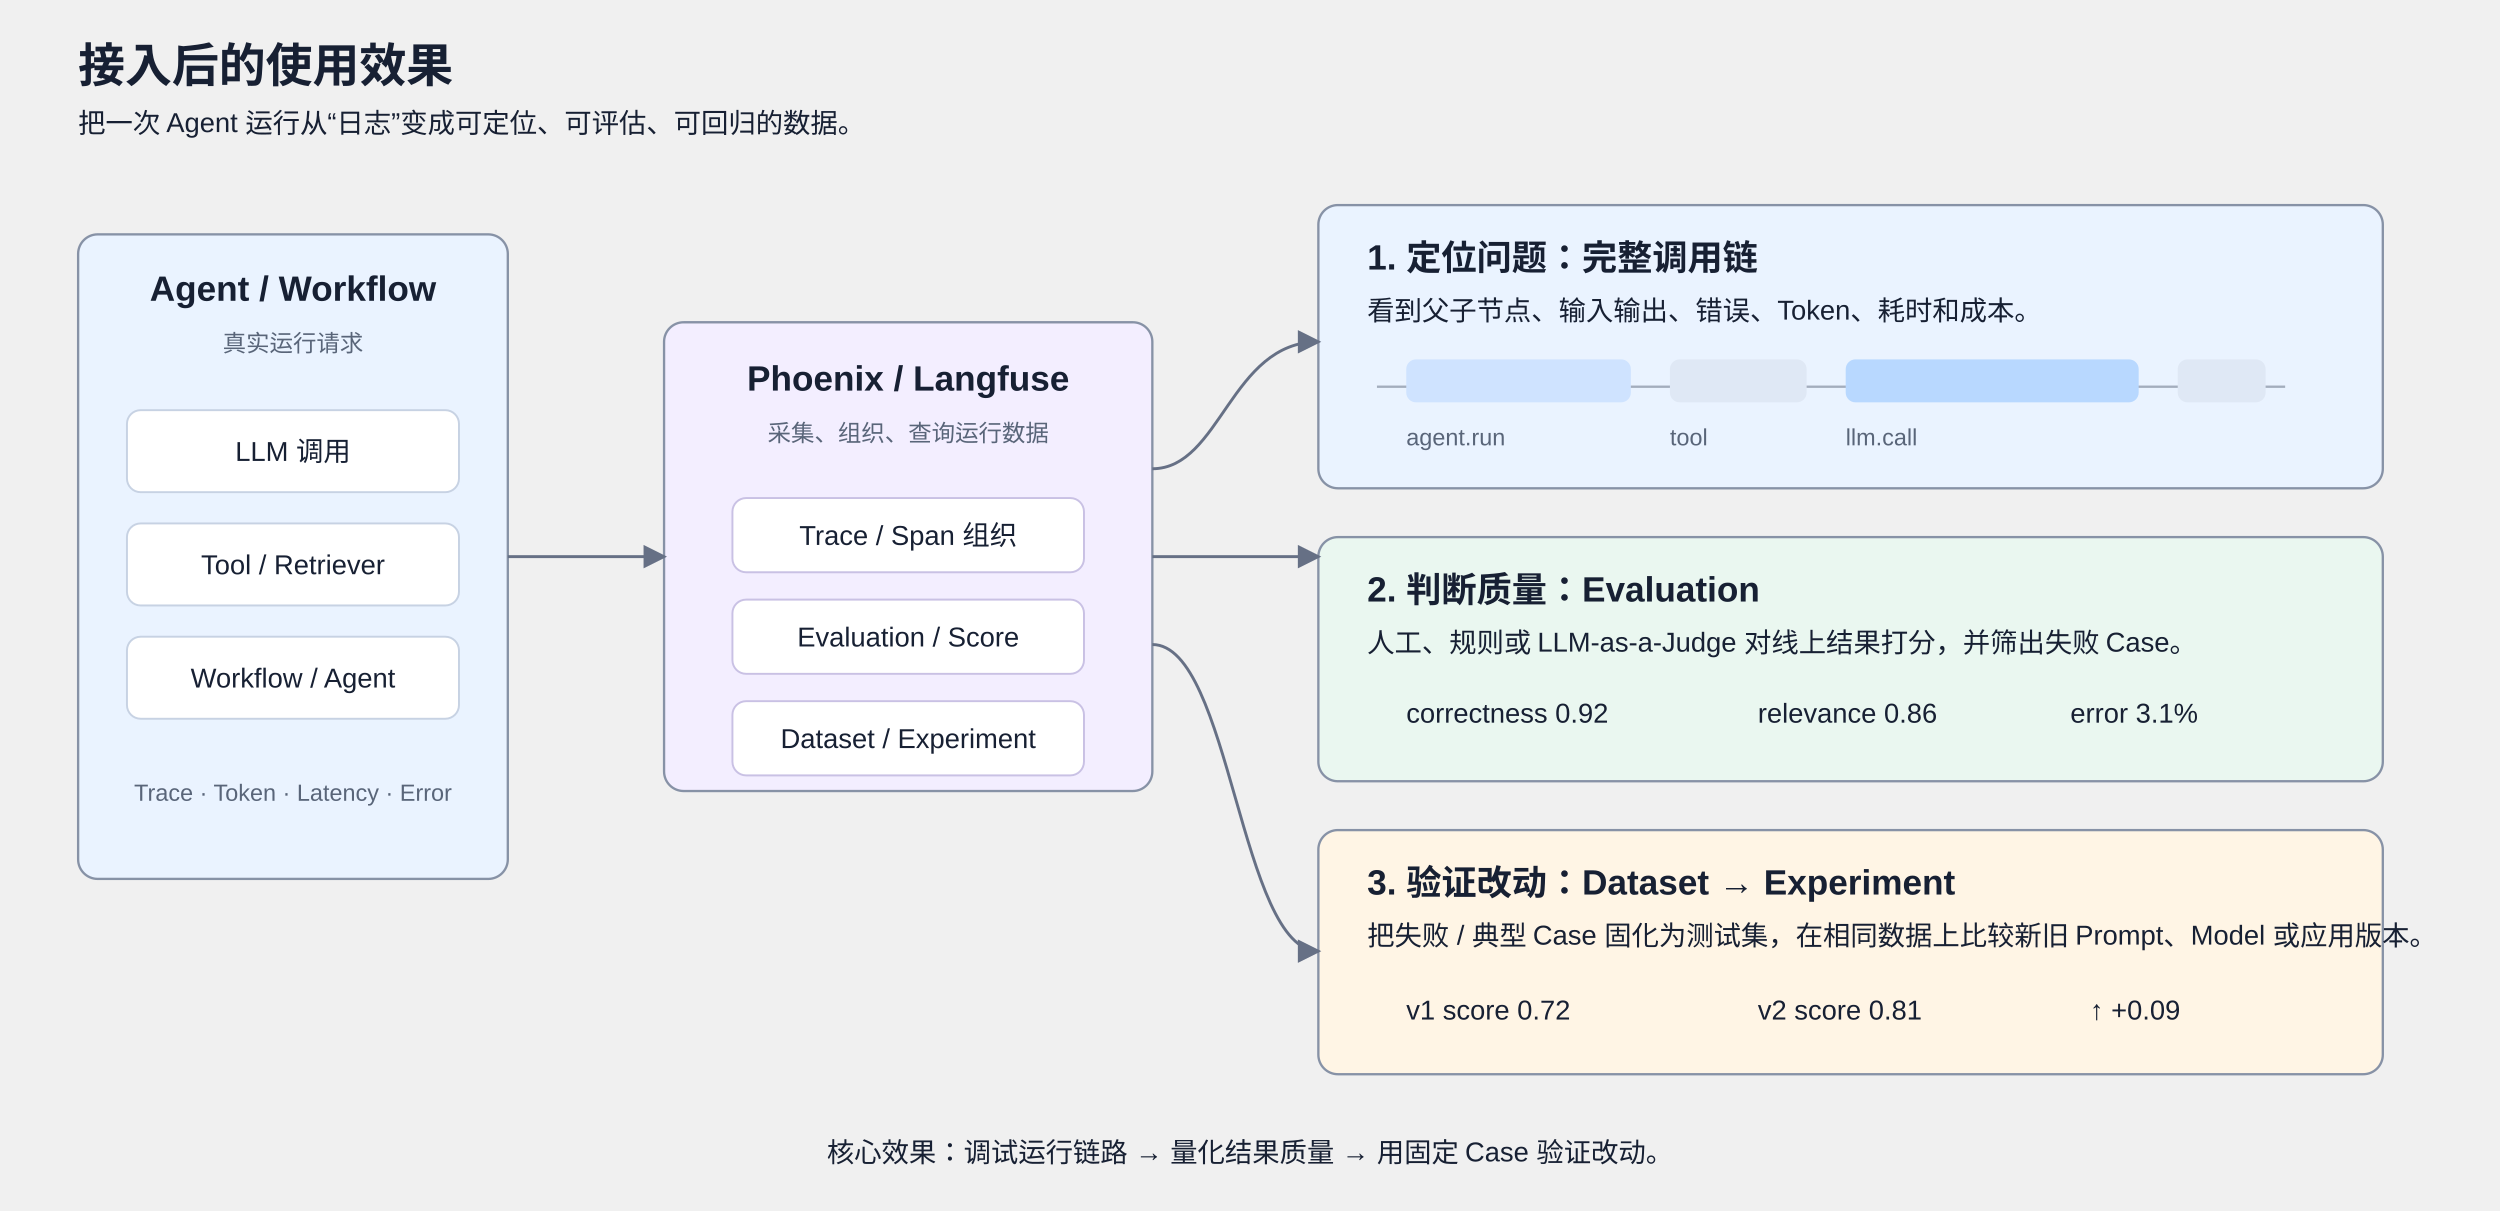
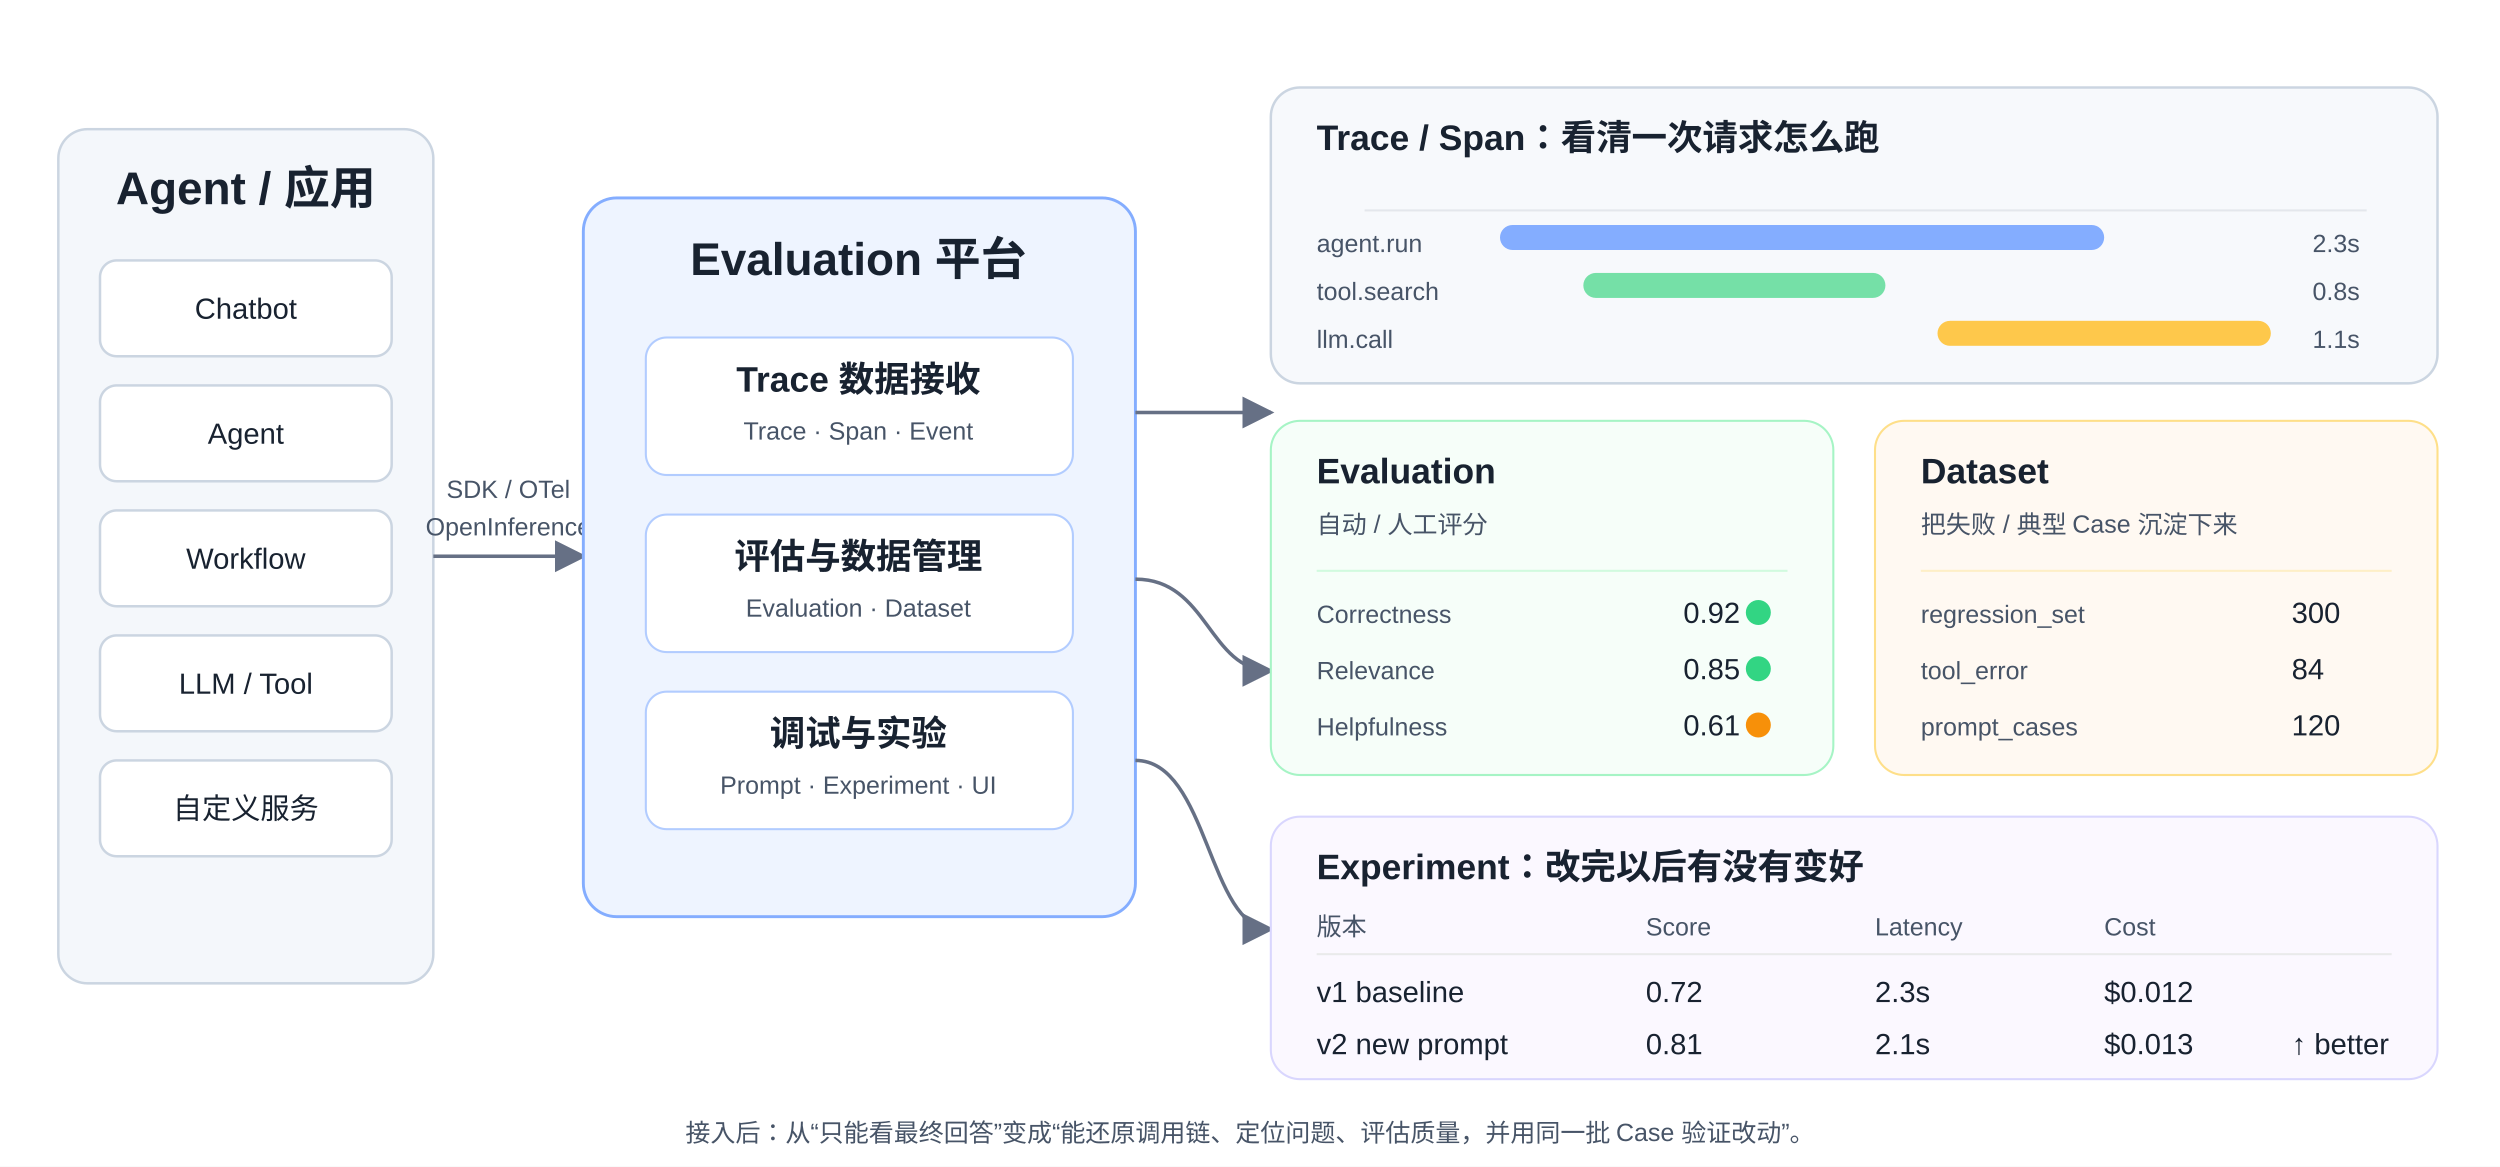
- <svg xmlns="http://www.w3.org/2000/svg" width="1280" height="620" viewBox="0 0 1280 620">
-   <style>
- text{font-family:Arial,"Microsoft YaHei",sans-serif;fill:#172033}.title{font-size:24px;font-weight:700}.h{font-size:18px;font-weight:700}.s{font-size:14px}.xs{font-size:12px;fill:#596579}.box{stroke:#8792a6;stroke-width:1.2;rx:10}.line{stroke:#667085;stroke-width:1.5;fill:none;marker-end:url(#a)}.thin{stroke:#a3adbd;stroke-width:1.2;fill:none}
- </style>
+ <svg xmlns="http://www.w3.org/2000/svg" width="1200" height="560" viewBox="0 0 1200 560">
  <defs>
-     <marker id="a" markerWidth="8" markerHeight="8" refX="7" refY="4" orient="auto">
-       <path d="M0,0 L8,4 L0,8 Z" fill="#667085" />
+     <marker id="arrow" markerWidth="9" markerHeight="9" refX="8" refY="4.5" orient="auto">
+       <path d="M0,0 L9,4.5 L0,9 Z" fill="#667085" />
    </marker>
+     <style>
+       text{font-family:Arial,"Microsoft YaHei",sans-serif;fill:#182230}
+       .title{font-size:22px;font-weight:700}.h{font-size:17px;font-weight:700}.m{font-size:14px}.s{font-size:12px;fill:#475467}
+       .line{stroke:#667085;stroke-width:1.7;fill:none;marker-end:url(#arrow)}
+       .soft{stroke:#CBD5E1;stroke-width:1.2}
+     </style>
  </defs>
-   <text x="40" y="42" class="title">接入后的使用效果</text>
-   <text x="40" y="68" class="s">把一次 Agent 运行从“日志”变成可定位、可评估、可回归的数据。</text>
-   <rect x="40" y="120" width="220" height="330" class="box" fill="#EAF3FF" />
-   <text x="150" y="154" text-anchor="middle" class="h">Agent / Workflow</text>
-   <text x="150" y="180" text-anchor="middle" class="xs">真实运行请求</text>
-   <rect x="65" y="210" width="170" height="42" rx="7" fill="#fff" stroke="#c7d2e3" />
-   <text x="150" y="236" text-anchor="middle" class="s">LLM 调用</text>
-   <rect x="65" y="268" width="170" height="42" rx="7" fill="#fff" stroke="#c7d2e3" />
-   <text x="150" y="294" text-anchor="middle" class="s">Tool / Retriever</text>
-   <rect x="65" y="326" width="170" height="42" rx="7" fill="#fff" stroke="#c7d2e3" />
-   <text x="150" y="352" text-anchor="middle" class="s">Workflow / Agent</text>
-   <text x="150" y="410" text-anchor="middle" class="xs">Trace · Token · Latency · Error</text>
-   <rect x="340" y="165" width="250" height="240" class="box" fill="#F3EEFF" />
-   <text x="465" y="200" text-anchor="middle" class="h">Phoenix / Langfuse</text>
-   <text x="465" y="226" text-anchor="middle" class="xs">采集、组织、查询运行数据</text>
-   <rect x="375" y="255" width="180" height="38" rx="7" fill="#fff" stroke="#c9c1e4" />
-   <text x="465" y="279" text-anchor="middle" class="s">Trace / Span 组织</text>
-   <rect x="375" y="307" width="180" height="38" rx="7" fill="#fff" stroke="#c9c1e4" />
-   <text x="465" y="331" text-anchor="middle" class="s">Evaluation / Score</text>
-   <rect x="375" y="359" width="180" height="38" rx="7" fill="#fff" stroke="#c9c1e4" />
-   <text x="465" y="383" text-anchor="middle" class="s">Dataset / Experiment</text>
-   <path d="M260 285 H340" class="line" />
-   <rect x="675" y="105" width="545" height="145" class="box" fill="#EAF3FF" />
-   <text x="700" y="138" class="h">1. 定位问题：完整调用链</text>
-   <text x="700" y="164" class="s">看到父子节点、输入输出、错误、Token、耗时和成本。</text>
-   <line x1="705" y1="198" x2="1170" y2="198" class="thin" />
-   <rect x="720" y="184" width="115" height="22" rx="5" fill="#cfe3ff" />
-   <rect x="855" y="184" width="70" height="22" rx="5" fill="#dfe8f5" />
-   <rect x="945" y="184" width="150" height="22" rx="5" fill="#b8d8ff" />
-   <rect x="1115" y="184" width="45" height="22" rx="5" fill="#dfe8f5" />
-   <text x="720" y="228" class="xs">agent.run</text>
-   <text x="855" y="228" class="xs">tool</text>
-   <text x="945" y="228" class="xs">llm.call</text>
-   <rect x="675" y="275" width="545" height="125" class="box" fill="#EAF7F0" />
-   <text x="700" y="308" class="h">2. 判断质量：Evaluation</text>
-   <text x="700" y="334" class="s">人工、规则或 LLM-as-a-Judge 对线上结果打分，并筛出失败 Case。</text>
-   <text x="720" y="370" class="s">correctness  0.92</text>
-   <text x="900" y="370" class="s">relevance  0.86</text>
-   <text x="1060" y="370" class="s">error  3.1%</text>
-   <rect x="675" y="425" width="545" height="125" class="box" fill="#FFF5E5" />
-   <text x="700" y="458" class="h">3. 验证改动：Dataset → Experiment</text>
-   <text x="700" y="484" class="s">把失败 / 典型 Case 固化为测试集，在相同数据上比较新旧 Prompt、Model 或应用版本。</text>
-   <text x="720" y="522" class="s">v1  score 0.72</text>
-   <text x="900" y="522" class="s">v2  score 0.81</text>
-   <text x="1070" y="522" class="s">↑ +0.09</text>
-   <path d="M590 240 C625 240 630 175 675 175" class="line" />
-   <path d="M590 285 H675" class="line" />
-   <path d="M590 330 C630 330 635 487 675 487" class="line" />
-   <text x="640" y="595" text-anchor="middle" class="s">核心效果：调试运行链路 → 量化结果质量 → 用固定 Case 验证改动。</text>
+   <rect width="1200" height="560" fill="#FFFFFF" />
+   <rect x="28" y="62" width="180" height="410" rx="14" fill="#F4F7FB" class="soft" />
+   <text x="118" y="98" text-anchor="middle" class="title">Agent / 应用</text>
+   <g class="m">
+     <rect x="48" y="125" width="140" height="46" rx="8" fill="#FFFFFF" class="soft" />
+     <text x="118" y="153" text-anchor="middle">Chatbot</text>
+     <rect x="48" y="185" width="140" height="46" rx="8" fill="#FFFFFF" class="soft" />
+     <text x="118" y="213" text-anchor="middle">Agent</text>
+     <rect x="48" y="245" width="140" height="46" rx="8" fill="#FFFFFF" class="soft" />
+     <text x="118" y="273" text-anchor="middle">Workflow</text>
+     <rect x="48" y="305" width="140" height="46" rx="8" fill="#FFFFFF" class="soft" />
+     <text x="118" y="333" text-anchor="middle">LLM / Tool</text>
+     <rect x="48" y="365" width="140" height="46" rx="8" fill="#FFFFFF" class="soft" />
+     <text x="118" y="393" text-anchor="middle">自定义服务</text>
+   </g>
+   <path d="M208 267 H280" class="line" />
+   <text x="244" y="239" text-anchor="middle" class="s">SDK / OTel</text>
+   <text x="244" y="257" text-anchor="middle" class="s">OpenInference</text>
+   <rect x="280" y="95" width="265" height="345" rx="16" fill="#EEF4FF" stroke="#84ADFF" stroke-width="1.4" />
+   <text x="412" y="132" text-anchor="middle" class="title">Evaluation 平台</text>
+   <rect x="310" y="162" width="205" height="66" rx="10" fill="#FFFFFF" stroke="#B2CCFF" />
+   <text x="412" y="188" text-anchor="middle" class="h">Trace 数据接收</text>
+   <text x="412" y="211" text-anchor="middle" class="s">Trace · Span · Event</text>
+   <rect x="310" y="247" width="205" height="66" rx="10" fill="#FFFFFF" stroke="#B2CCFF" />
+   <text x="412" y="273" text-anchor="middle" class="h">评估与数据管理</text>
+   <text x="412" y="296" text-anchor="middle" class="s">Evaluation · Dataset</text>
+   <rect x="310" y="332" width="205" height="66" rx="10" fill="#FFFFFF" stroke="#B2CCFF" />
+   <text x="412" y="358" text-anchor="middle" class="h">调试与实验</text>
+   <text x="412" y="381" text-anchor="middle" class="s">Prompt · Experiment · UI</text>
+   <path d="M545 198 H610" class="line" />
+   <path d="M545 278 C580 278 580 322 610 322" class="line" />
+   <path d="M545 365 C580 365 580 446 610 446" class="line" />
+   <rect x="610" y="42" width="560" height="142" rx="14" fill="#F7F9FC" class="soft" />
+   <text x="632" y="72" class="h">Trace / Span：看清一次请求怎么跑</text>
+   <line x1="655" y1="101" x2="1136" y2="101" stroke="#E4E7EC" />
+   <text x="632" y="121" class="s">agent.run</text>
+   <rect x="720" y="108" width="290" height="12" rx="6" fill="#84ADFF" />
+   <text x="632" y="144" class="s">tool.search</text>
+   <rect x="760" y="131" width="145" height="12" rx="6" fill="#75E0A7" />
+   <text x="632" y="167" class="s">llm.call</text>
+   <rect x="930" y="154" width="160" height="12" rx="6" fill="#FEC84B" />
+   <text x="1110" y="121" class="s">2.3s</text>
+   <text x="1110" y="144" class="s">0.8s</text>
+   <text x="1110" y="167" class="s">1.1s</text>
+   <rect x="610" y="202" width="270" height="170" rx="14" fill="#F6FEF9" stroke="#A6F4C5" />
+   <text x="632" y="232" class="h">Evaluation</text>
+   <text x="632" y="256" class="s">自动 / 人工评分</text>
+   <line x1="632" y1="274" x2="858" y2="274" stroke="#D1FADF" />
+   <text x="632" y="299" class="s">Correctness</text>
+   <text x="808" y="299" class="m">0.92</text>
+   <circle cx="844" cy="294" r="6" fill="#32D583" />
+   <text x="632" y="326" class="s">Relevance</text>
+   <text x="808" y="326" class="m">0.85</text>
+   <circle cx="844" cy="321" r="6" fill="#32D583" />
+   <text x="632" y="353" class="s">Helpfulness</text>
+   <text x="808" y="353" class="m">0.61</text>
+   <circle cx="844" cy="348" r="6" fill="#F79009" />
+   <rect x="900" y="202" width="270" height="170" rx="14" fill="#FFF9F2" stroke="#FEDF89" />
+   <text x="922" y="232" class="h">Dataset</text>
+   <text x="922" y="256" class="s">把失败 / 典型 Case 沉淀下来</text>
+   <line x1="922" y1="274" x2="1148" y2="274" stroke="#FEEFC7" />
+   <text x="922" y="299" class="s">regression_set</text>
+   <text x="1100" y="299" class="m">300</text>
+   <text x="922" y="326" class="s">tool_error</text>
+   <text x="1100" y="326" class="m">84</text>
+   <text x="922" y="353" class="s">prompt_cases</text>
+   <text x="1100" y="353" class="m">120</text>
+   <rect x="610" y="392" width="560" height="126" rx="14" fill="#FBF8FF" stroke="#D9D6FE" />
+   <text x="632" y="422" class="h">Experiment：改完以后有没有变好</text>
+   <text x="632" y="449" class="s">版本</text>
+   <text x="790" y="449" class="s">Score</text>
+   <text x="900" y="449" class="s">Latency</text>
+   <text x="1010" y="449" class="s">Cost</text>
+   <line x1="632" y1="458" x2="1148" y2="458" stroke="#E9EAEB" />
+   <text x="632" y="481" class="m">v1 baseline</text>
+   <text x="790" y="481" class="m">0.72</text>
+   <text x="900" y="481" class="m">2.3s</text>
+   <text x="1010" y="481" class="m">$0.012</text>
+   <text x="632" y="506" class="m">v2 new prompt</text>
+   <text x="790" y="506" class="m">0.81</text>
+   <text x="900" y="506" class="m">2.1s</text>
+   <text x="1010" y="506" class="m">$0.013</text>
+   <text x="1100" y="506" class="m" fill="#17B26A">↑ better</text>
+   <text x="600" y="548" text-anchor="middle" class="s">接入后：从“只能看最终回答”变成“能还原调用链、定位问题、评估质量，并用同一批 Case 验证改动”。</text>
</svg>
